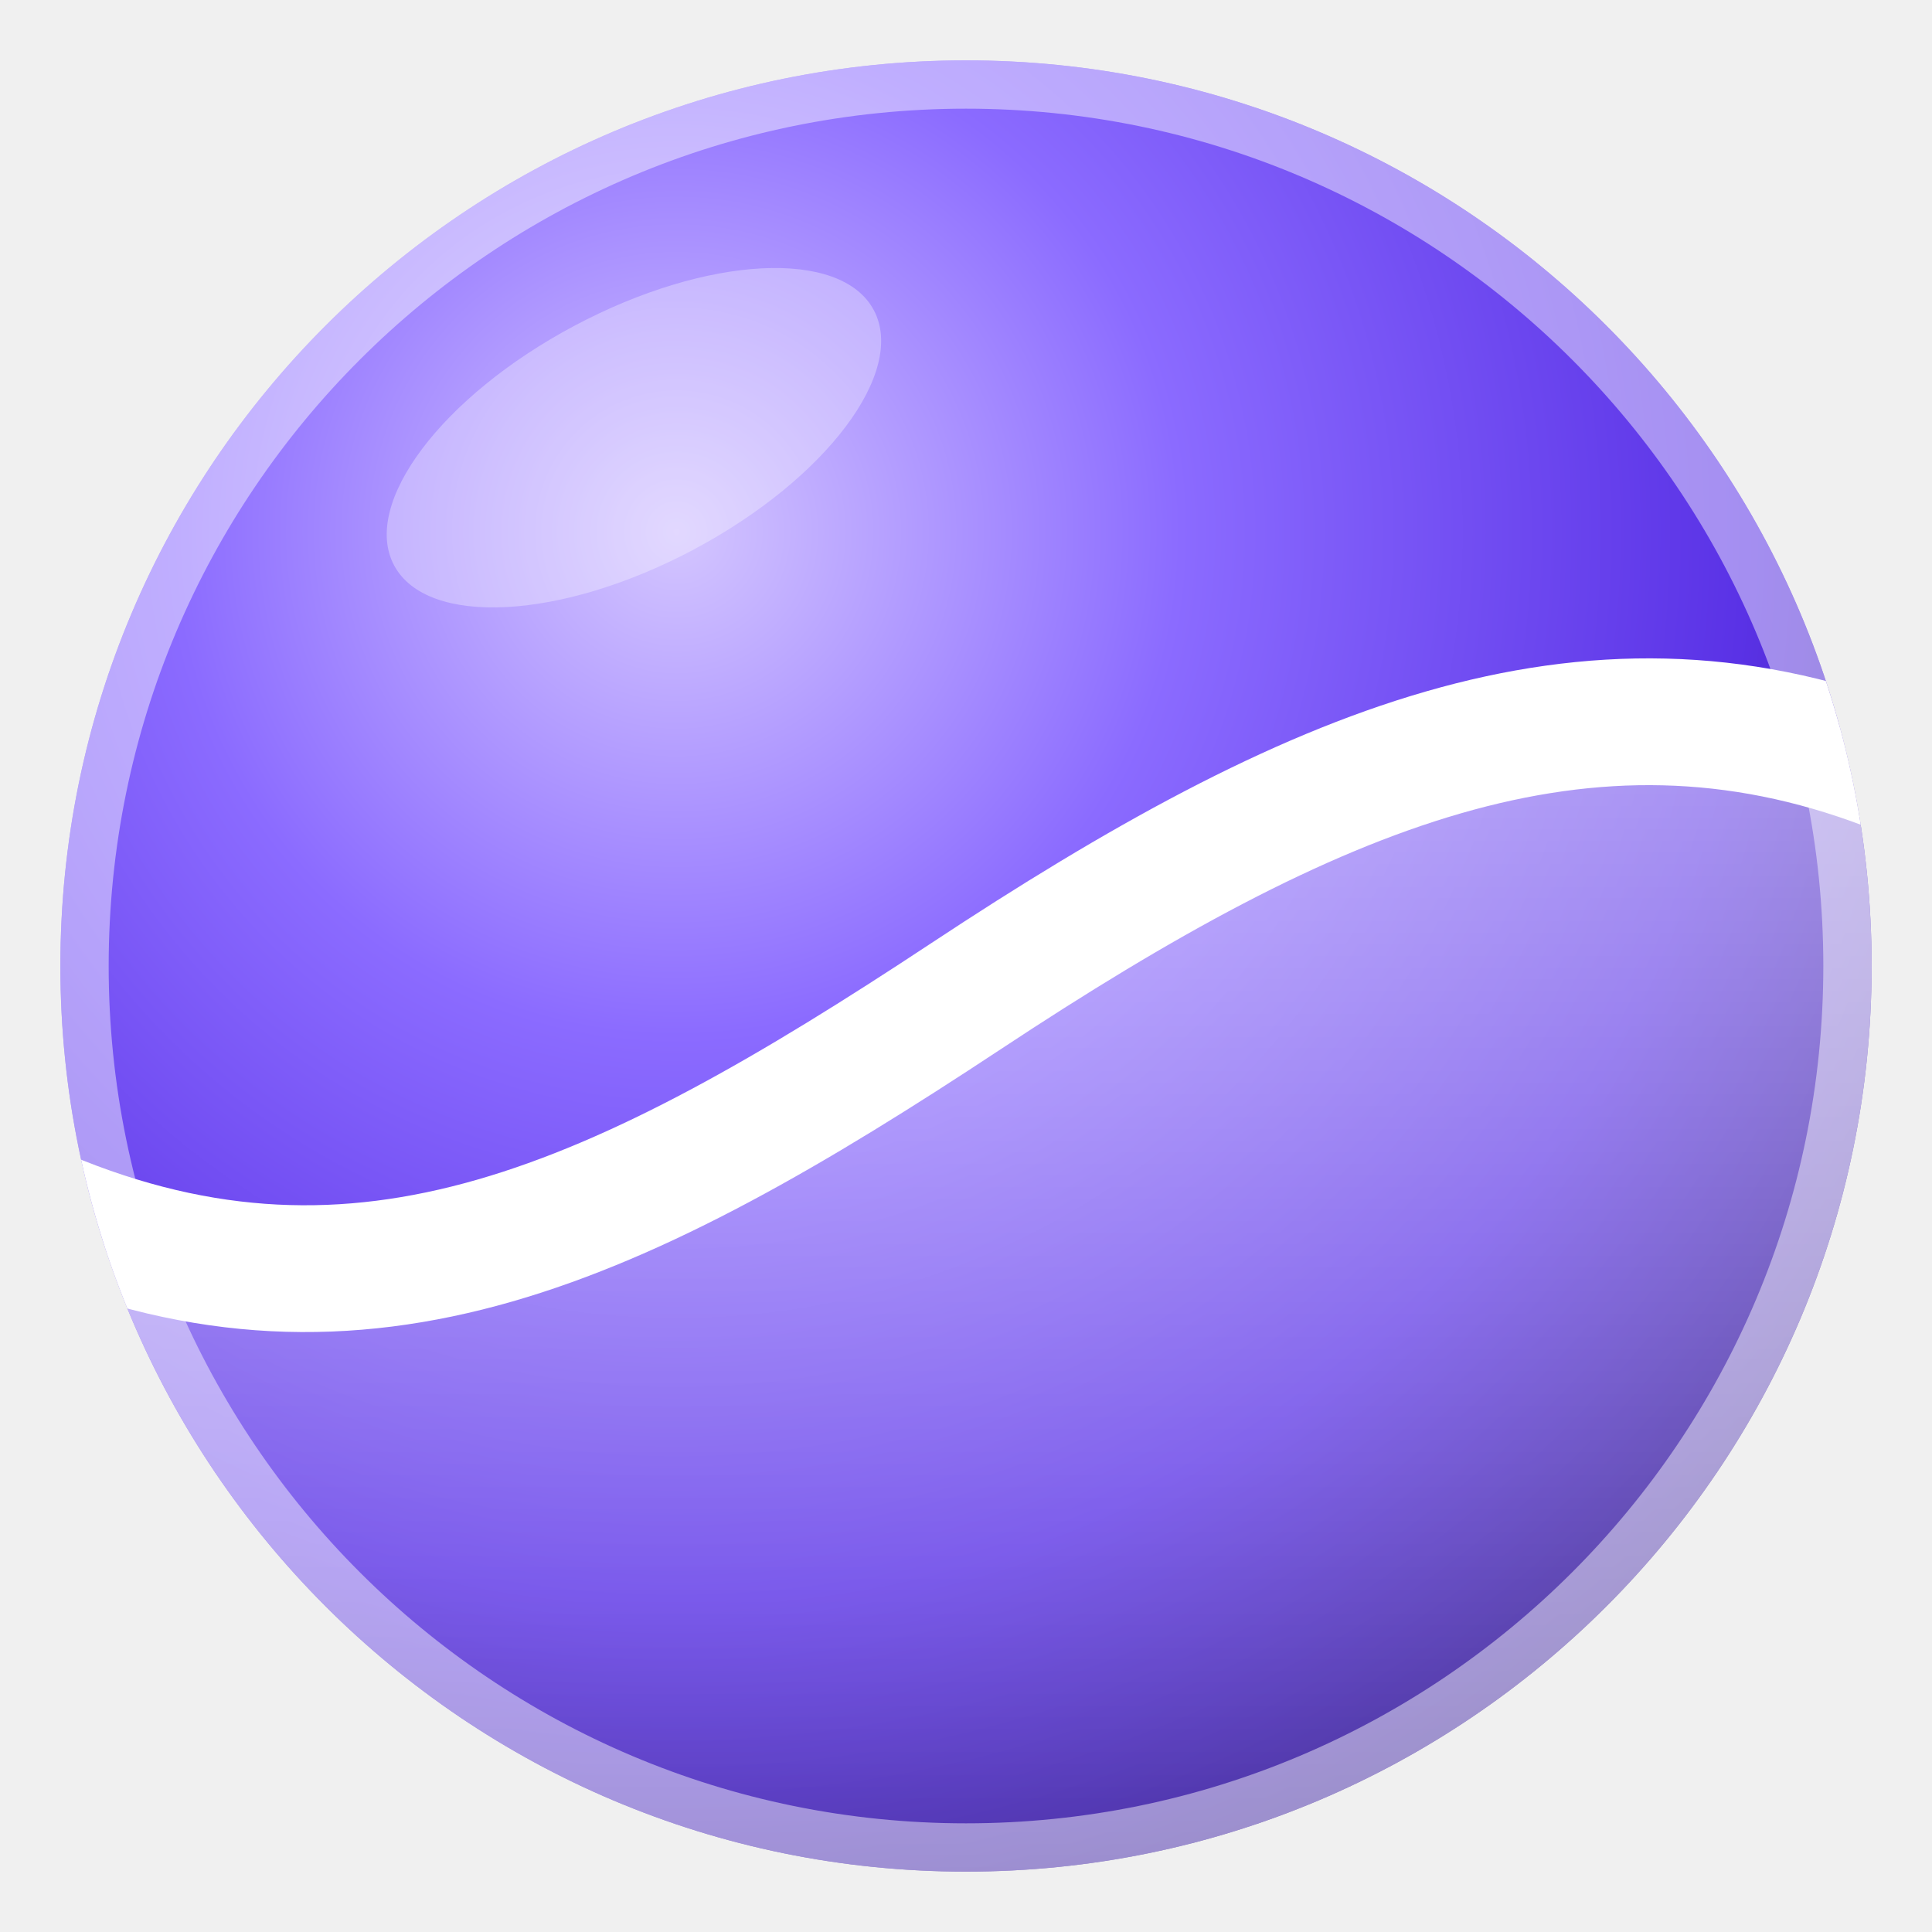
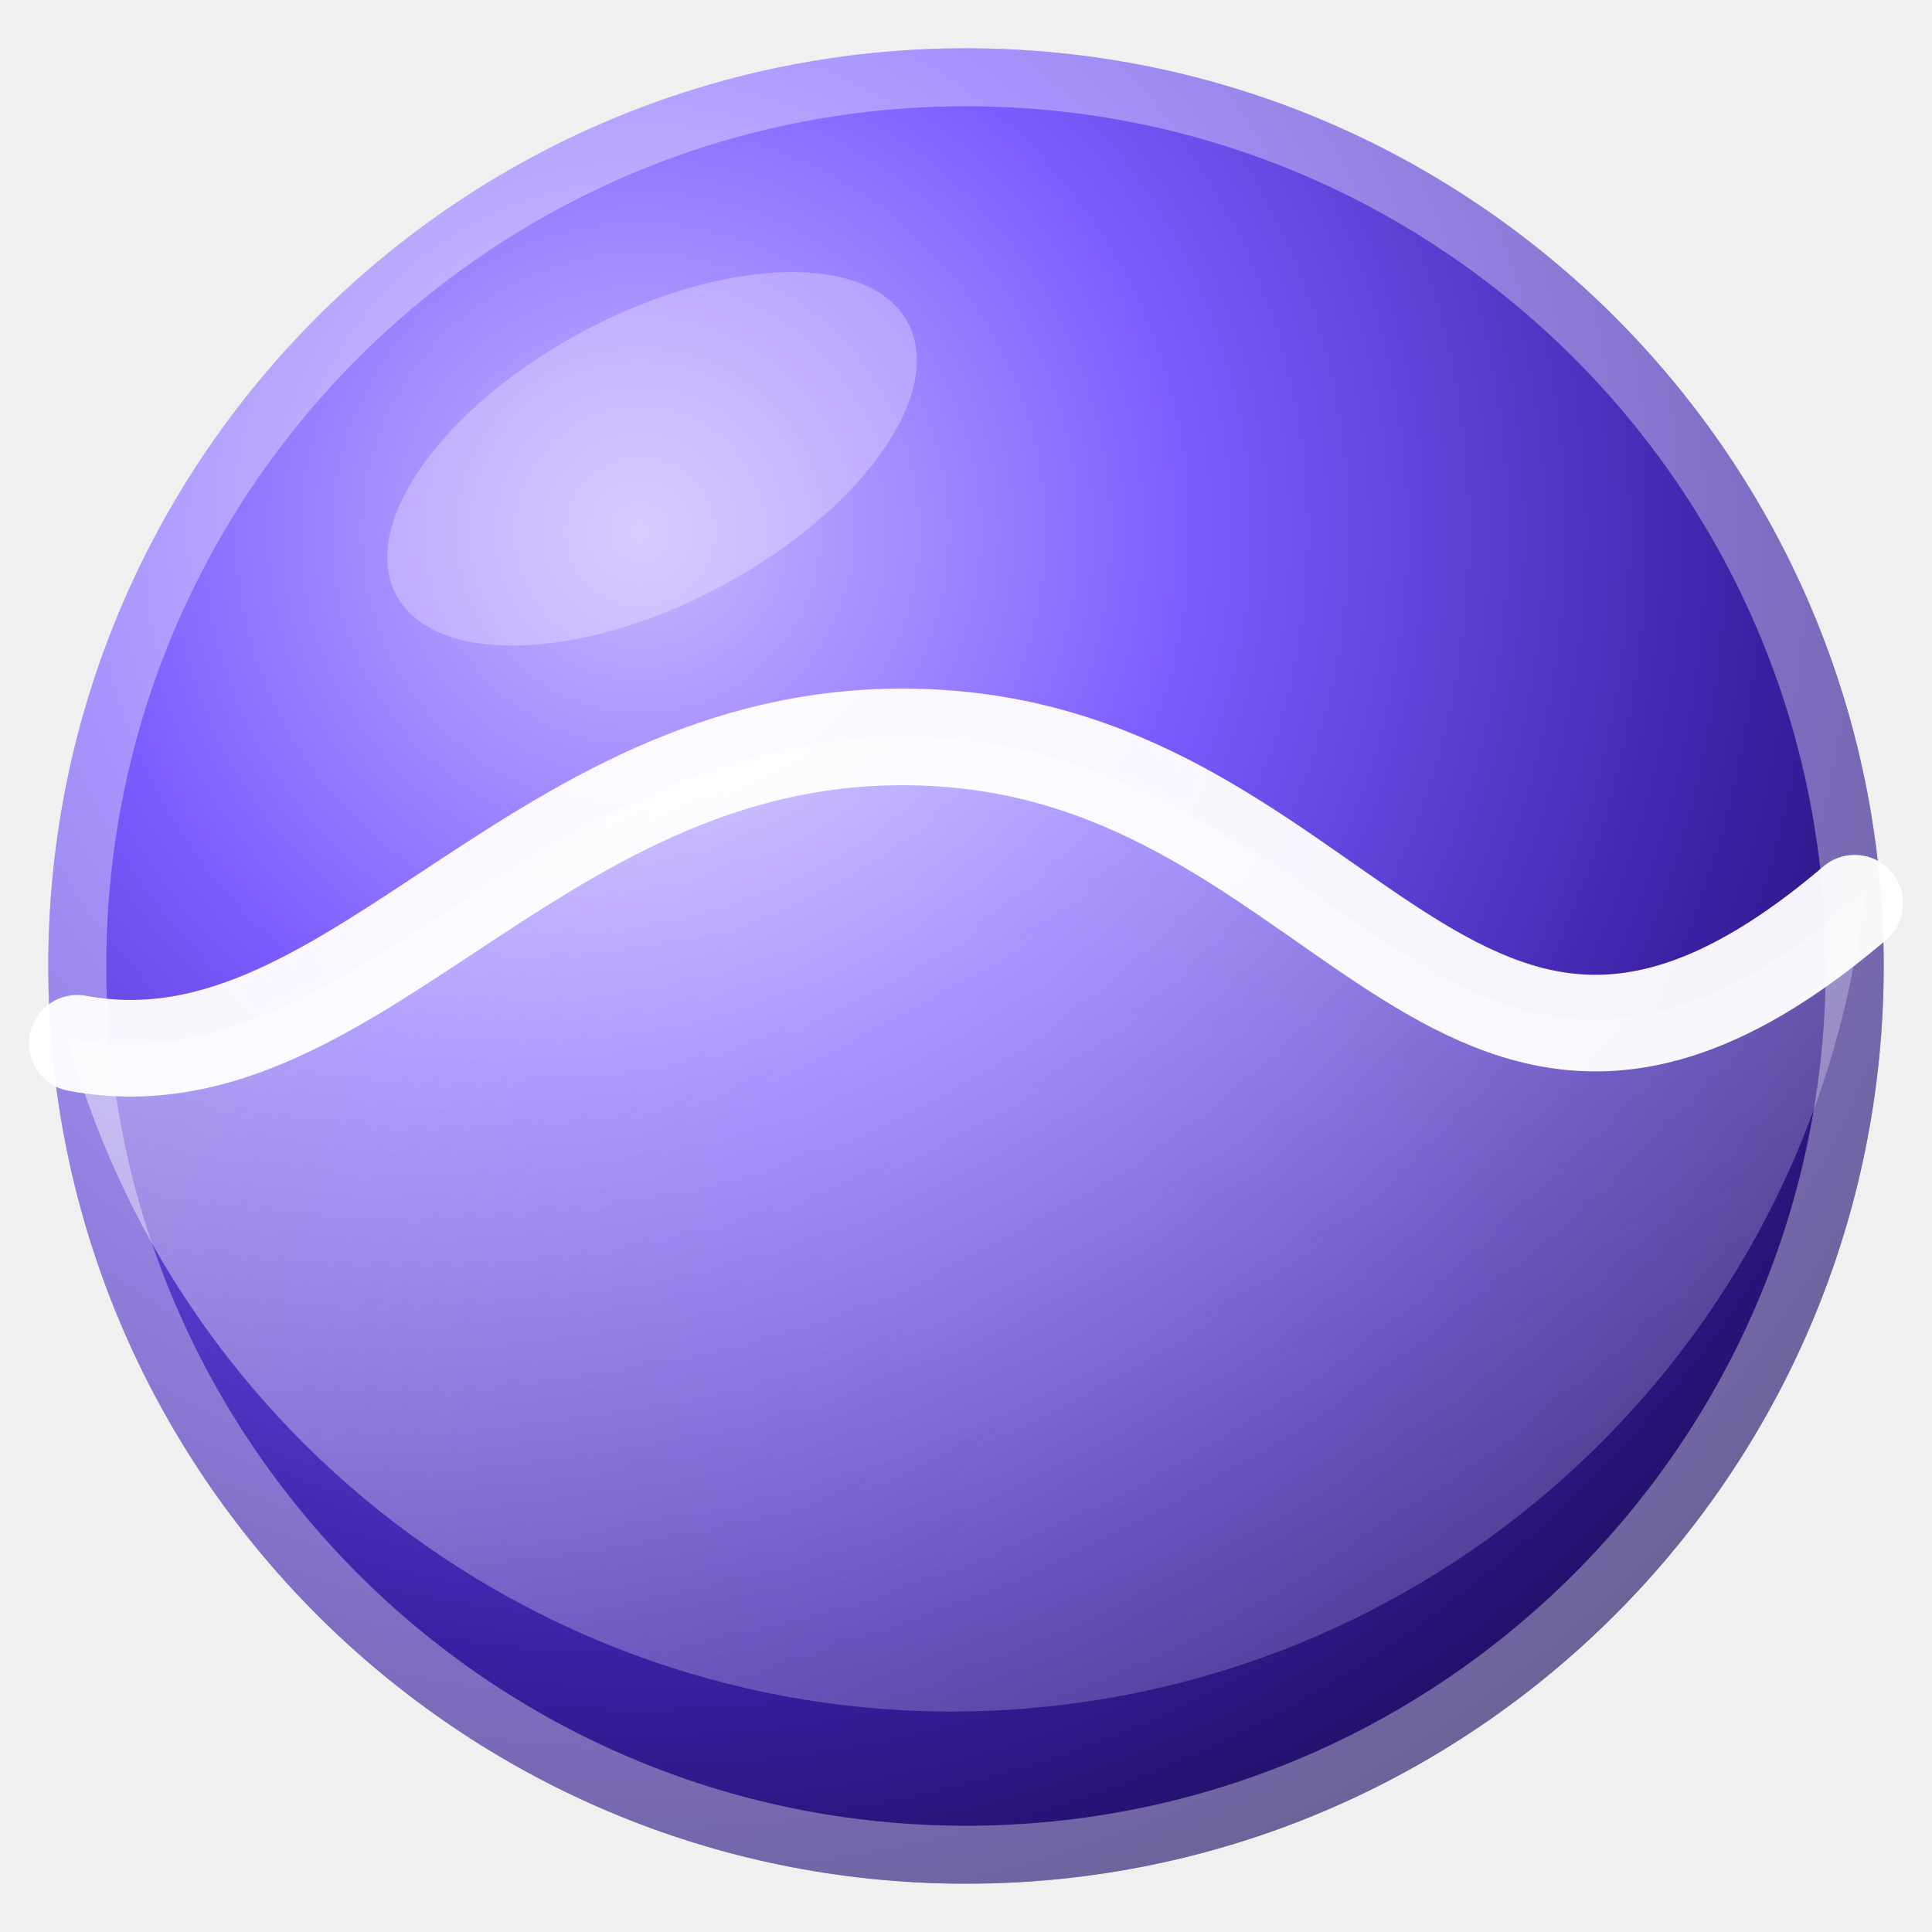
- <svg xmlns="http://www.w3.org/2000/svg" viewBox="0 0 64 64">
+ <svg xmlns="http://www.w3.org/2000/svg" viewBox="0 0 40 40">
  <defs>
-     <radialGradient id="o" cx="34%" cy="26%" r="82%">
-       <stop offset="0" stop-color="#d4c6ff" />
-       <stop offset=".34" stop-color="#8b6bff" />
-       <stop offset=".72" stop-color="#5a32e6" />
-       <stop offset="1" stop-color="#2c138a" />
+     <radialGradient id="o" cx="32%" cy="26%" r="80%">
+       <stop offset="0%" stop-color="#c9b8ff" />
+       <stop offset="38%" stop-color="#7c5cff" />
+       <stop offset="78%" stop-color="#3b1fa3" />
+       <stop offset="100%" stop-color="#1f0f63" />
    </radialGradient>
-     <linearGradient id="w" x1="0" y1="0" x2="0" y2="1">
-       <stop offset="0" stop-color="#fff" stop-opacity=".5" />
-       <stop offset="1" stop-color="#fff" stop-opacity=".08" />
+     <linearGradient id="w" x1="0" y1="0" x2="1" y2="1">
+       <stop offset="0%" stop-color="#ffffff" stop-opacity="0.55" />
+       <stop offset="100%" stop-color="#d9ccff" stop-opacity="0.15" />
    </linearGradient>
-     <clipPath id="c">
-       <circle cx="32" cy="32" r="30" />
-     </clipPath>
  </defs>
-   <circle cx="32" cy="32" r="30" fill="url(#o)" />
-   <g clip-path="url(#c)">
-     <path d="M0 40C11 45 20 41 32 33S53 21 64 25V64H0Z" fill="url(#w)" />
-     <path d="M1.5 40.2C12 44.6 20.5 40.6 32 33S52.5 21.6 62.5 25.4" fill="none" stroke="#fff" stroke-width="4.2" stroke-linecap="round" />
-   </g>
-   <ellipse cx="21" cy="14.5" rx="9" ry="4.2" fill="#fff" opacity=".32" transform="rotate(-28 21 14.5)" />
-   <circle cx="32" cy="32" r="29.2" fill="none" stroke="#fff" stroke-opacity=".45" stroke-width="1.6" />
+   <circle cx="20" cy="20" r="19" fill="url(#o)" />
+   <path d="M1.4 21.5C7.5 22.7 11.3 14.6 19.7 15.3S30.3 25.6 38.6 18.5A19 19 0 0 1 1.4 21.5Z" fill="url(#w)" />
+   <path d="M1.6 21.6C7.5 22.7 11.3 14.6 19.7 15.3S30.3 25.6 38.4 18.7" fill="none" stroke="#fff" stroke-opacity="0.95" stroke-width="2" stroke-linecap="round" />
+   <ellipse cx="13.5" cy="9.5" rx="6" ry="3" fill="#fff" opacity="0.28" transform="rotate(-28 13.5 9.5)" />
+   <circle cx="20" cy="20" r="18.4" fill="none" stroke="#fff" stroke-opacity="0.35" stroke-width="1.2" />
</svg>
